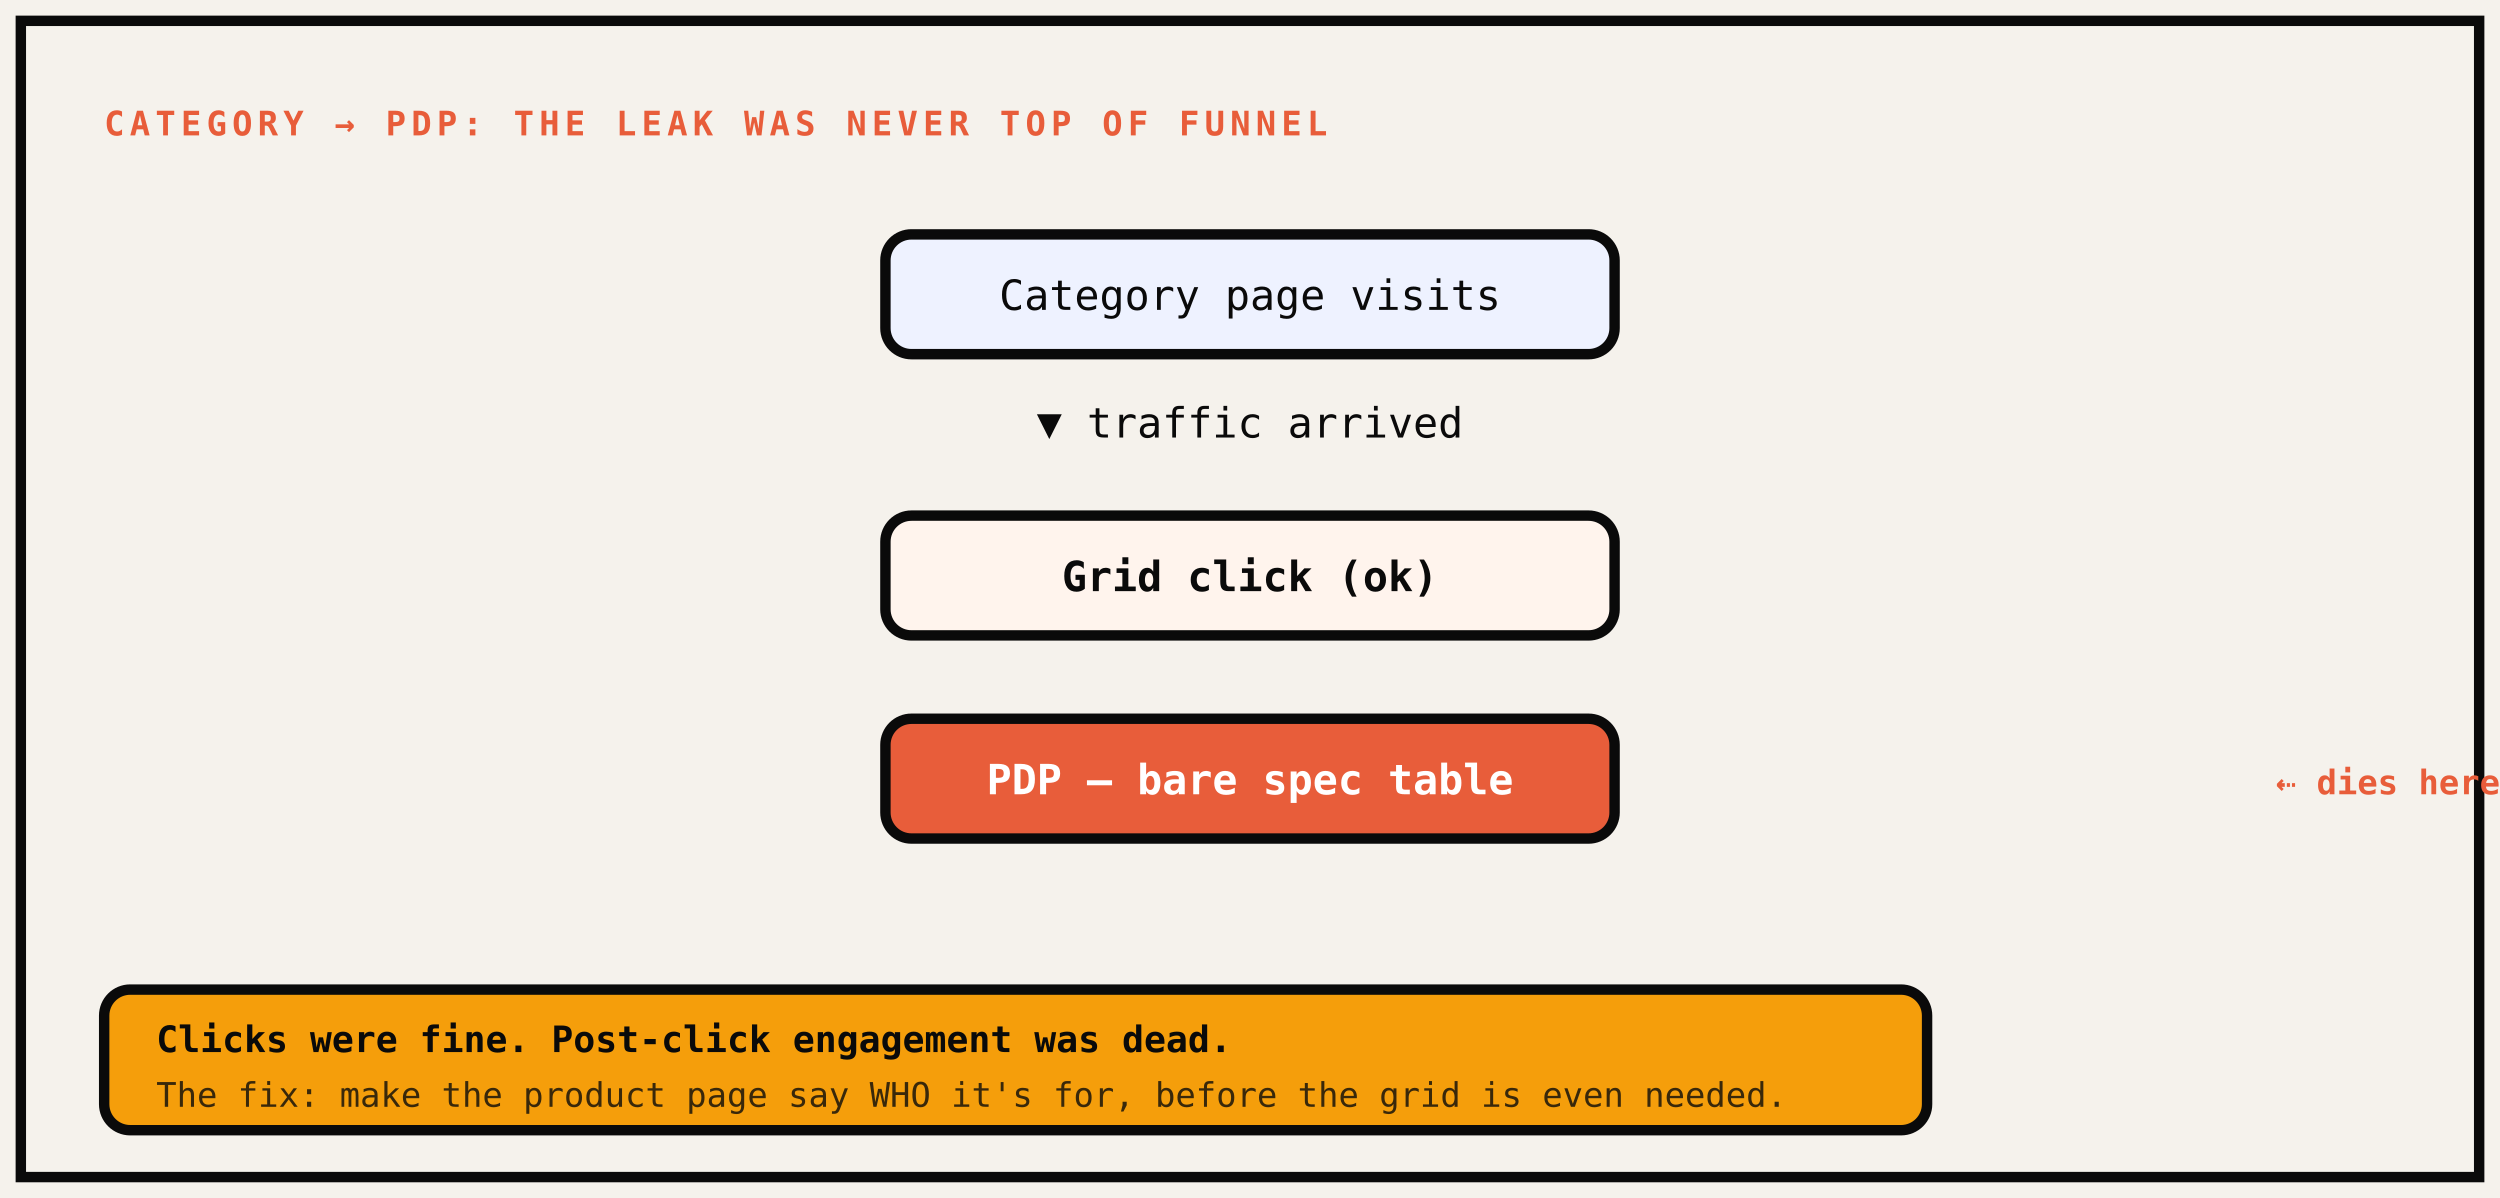
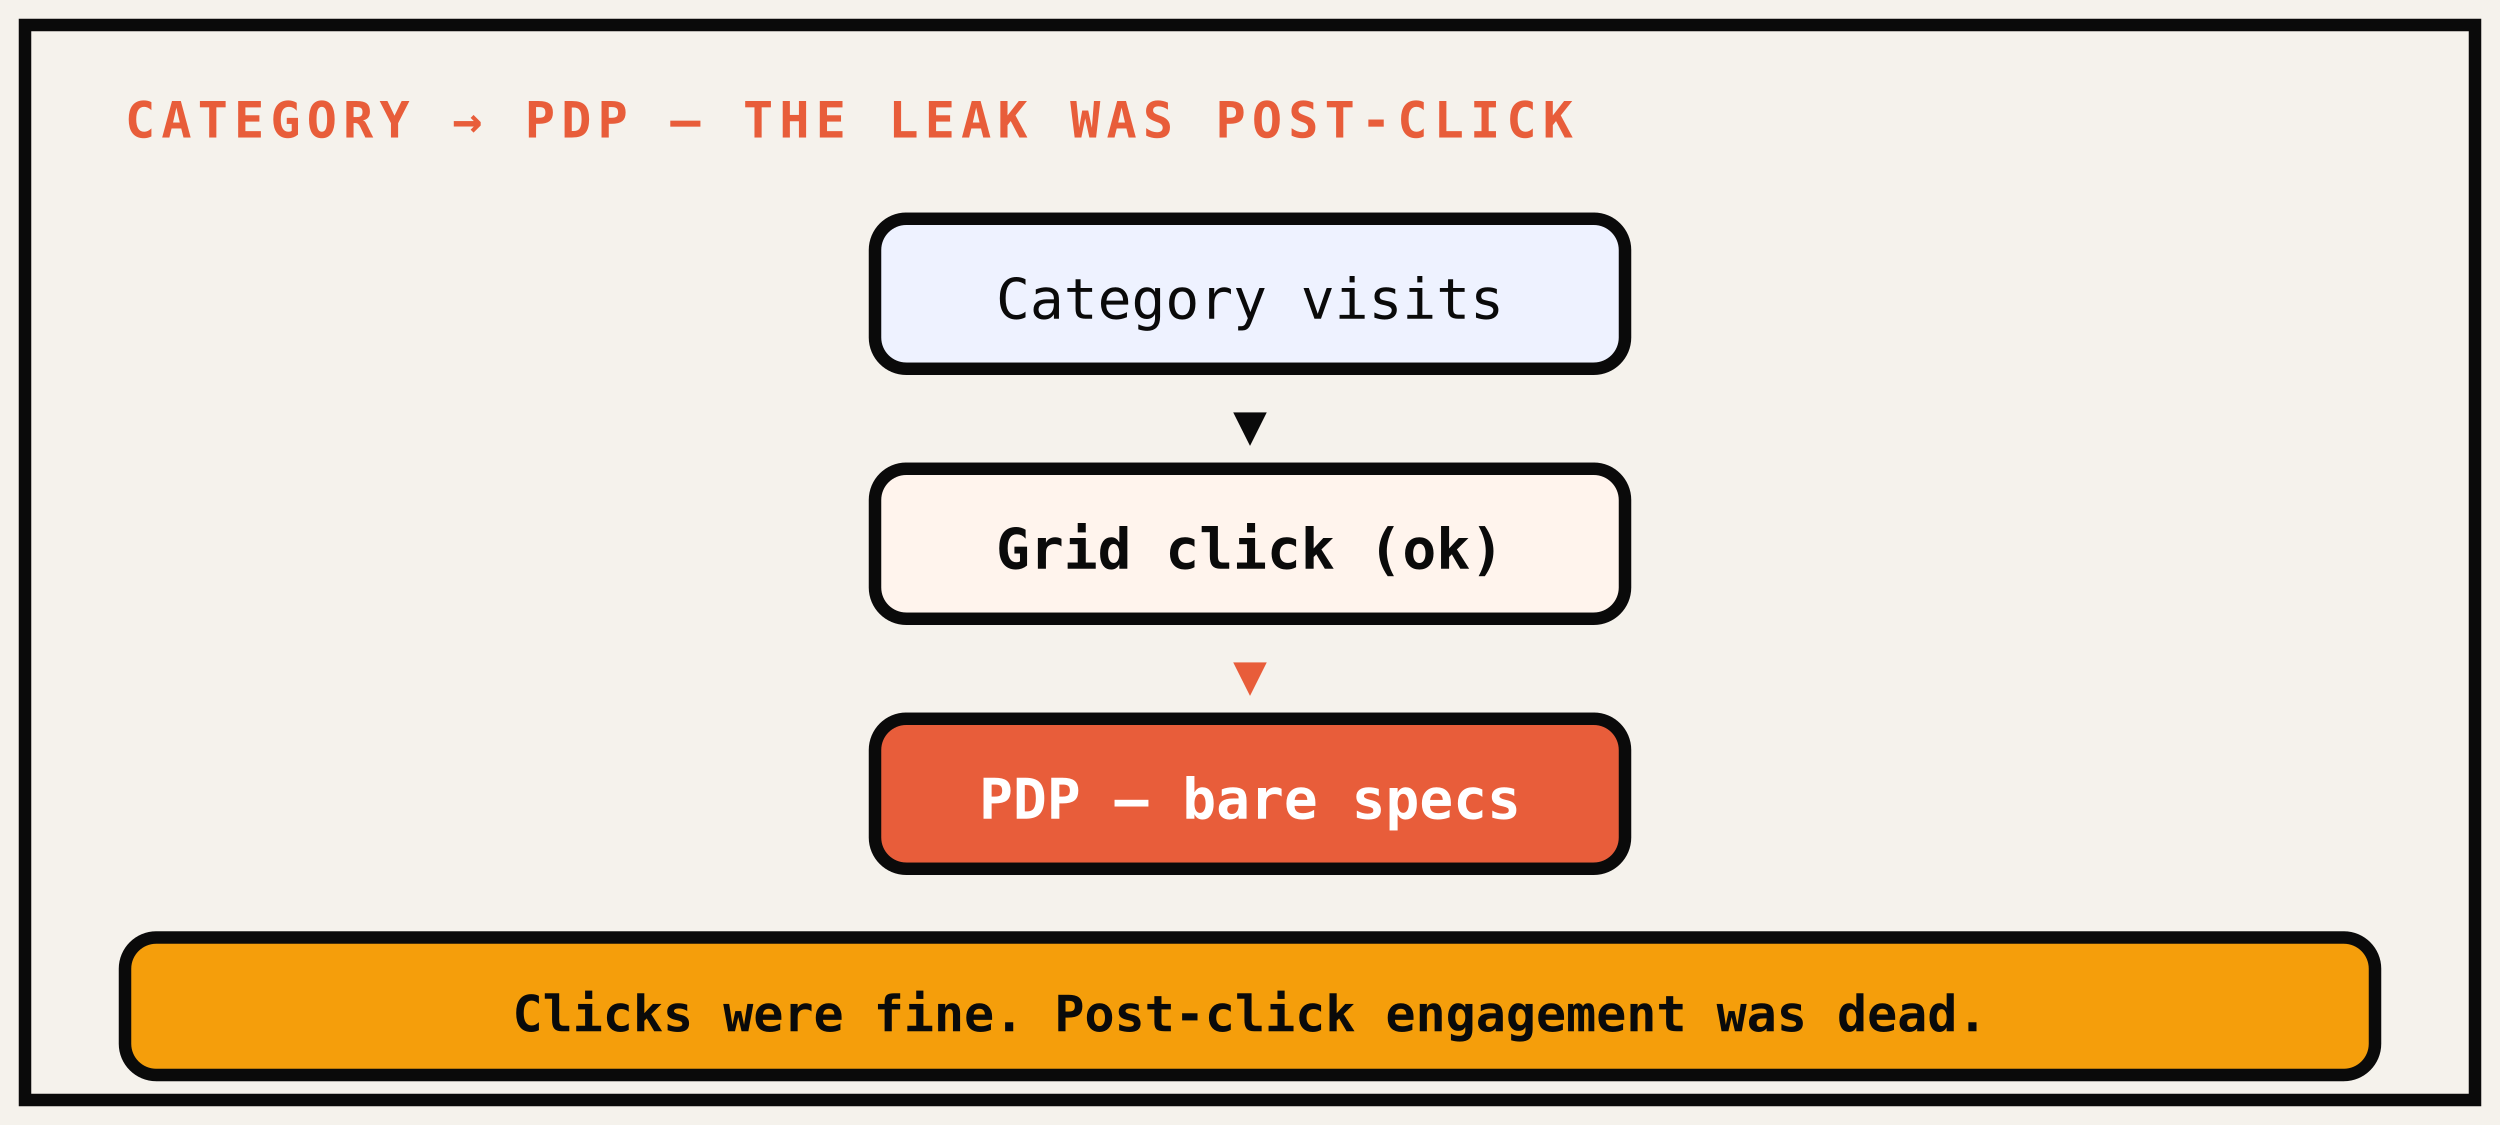
- <svg xmlns="http://www.w3.org/2000/svg" viewBox="0 0 960 460" font-family="ui-monospace, SFMono-Regular, Menlo, monospace">
-   <rect width="960" height="460" fill="#F5F2EC" />
-   <rect x="8" y="8" width="944" height="444" fill="none" stroke="#0A0A0A" stroke-width="4" />
-   <text x="40" y="52" font-size="13" font-weight="bold" fill="#E85D3A" letter-spacing="2">CATEGORY → PDP: THE LEAK WAS NEVER TOP OF FUNNEL</text>
-   <rect x="340" y="90" width="280" height="46" rx="10" fill="#EEF2FF" stroke="#0A0A0A" stroke-width="4" />
-   <text x="480" y="119" font-size="16" font-weight="black" fill="#0A0A0A" text-anchor="middle">Category page visits</text>
-   <text x="480" y="168" font-size="16" font-weight="black" fill="#0A0A0A" text-anchor="middle">▼ traffic arrived</text>
-   <rect x="340" y="198" width="280" height="46" rx="10" fill="#FFF4ED" stroke="#0A0A0A" stroke-width="4" />
-   <text x="480" y="227" font-size="16" font-weight="bold" fill="#0A0A0A" text-anchor="middle">Grid click (ok)</text>
-   <rect x="340" y="276" width="280" height="46" rx="10" fill="#E85D3A" stroke="#0A0A0A" stroke-width="4" />
-   <text x="480" y="305" font-size="16" font-weight="bold" fill="#FFFFFF" text-anchor="middle">PDP — bare spec table</text>
-   <text x="960" y="305" text-anchor="end" font-size="13" font-weight="bold" fill="#E85D3A">⇠ dies here</text>
-   <rect x="40" y="380" width="700" height="54" rx="10" fill="#F59E0B" stroke="#0A0A0A" stroke-width="4" />
-   <text x="60" y="404" font-size="14" font-weight="bold" fill="#0A0A0A">Clicks were fine. Post-click engagement was dead.</text>
-   <text x="60" y="425" font-size="13" fill="#0A0A0A" opacity="0.8">The fix: make the product page say WHO it's for, before the grid is even needed.</text>
+ <svg xmlns="http://www.w3.org/2000/svg" viewBox="0 0 800 360" preserveAspectRatio="xMidYMid meet" font-family="ui-monospace, SFMono-Regular, Menlo, monospace">
+   <rect width="800" height="360" fill="#F5F2EC" />
+   <rect x="8" y="8" width="784" height="344" fill="none" stroke="#0A0A0A" stroke-width="4" />
+   <text x="40" y="44" font-size="16" font-weight="bold" fill="#E85D3A" letter-spacing="2">CATEGORY → PDP — THE LEAK WAS POST-CLICK</text>
+   <rect x="280" y="70" width="240" height="48" rx="10" fill="#EEF2FF" stroke="#0A0A0A" stroke-width="4" />
+   <text x="400" y="102" font-size="18" font-weight="black" fill="#0A0A0A" text-anchor="middle">Category visits</text>
+   <text x="400" y="142" font-size="18" font-weight="black" fill="#0A0A0A" text-anchor="middle">▼</text>
+   <rect x="280" y="150" width="240" height="48" rx="10" fill="#FFF4ED" stroke="#0A0A0A" stroke-width="4" />
+   <text x="400" y="182" font-size="18" font-weight="bold" fill="#0A0A0A" text-anchor="middle">Grid click (ok)</text>
+   <text x="400" y="222" font-size="18" font-weight="black" fill="#E85D3A" text-anchor="middle">▼</text>
+   <rect x="280" y="230" width="240" height="48" rx="10" fill="#E85D3A" stroke="#0A0A0A" stroke-width="4" />
+   <text x="400" y="262" font-size="18" font-weight="bold" fill="#FFFFFF" text-anchor="middle">PDP — bare specs</text>
+   <rect x="40" y="300" width="720" height="44" rx="10" fill="#F59E0B" stroke="#0A0A0A" stroke-width="4" />
+   <text x="400" y="330" font-size="16" font-weight="bold" fill="#0A0A0A" text-anchor="middle">Clicks were fine. Post-click engagement was dead.</text>
</svg>
